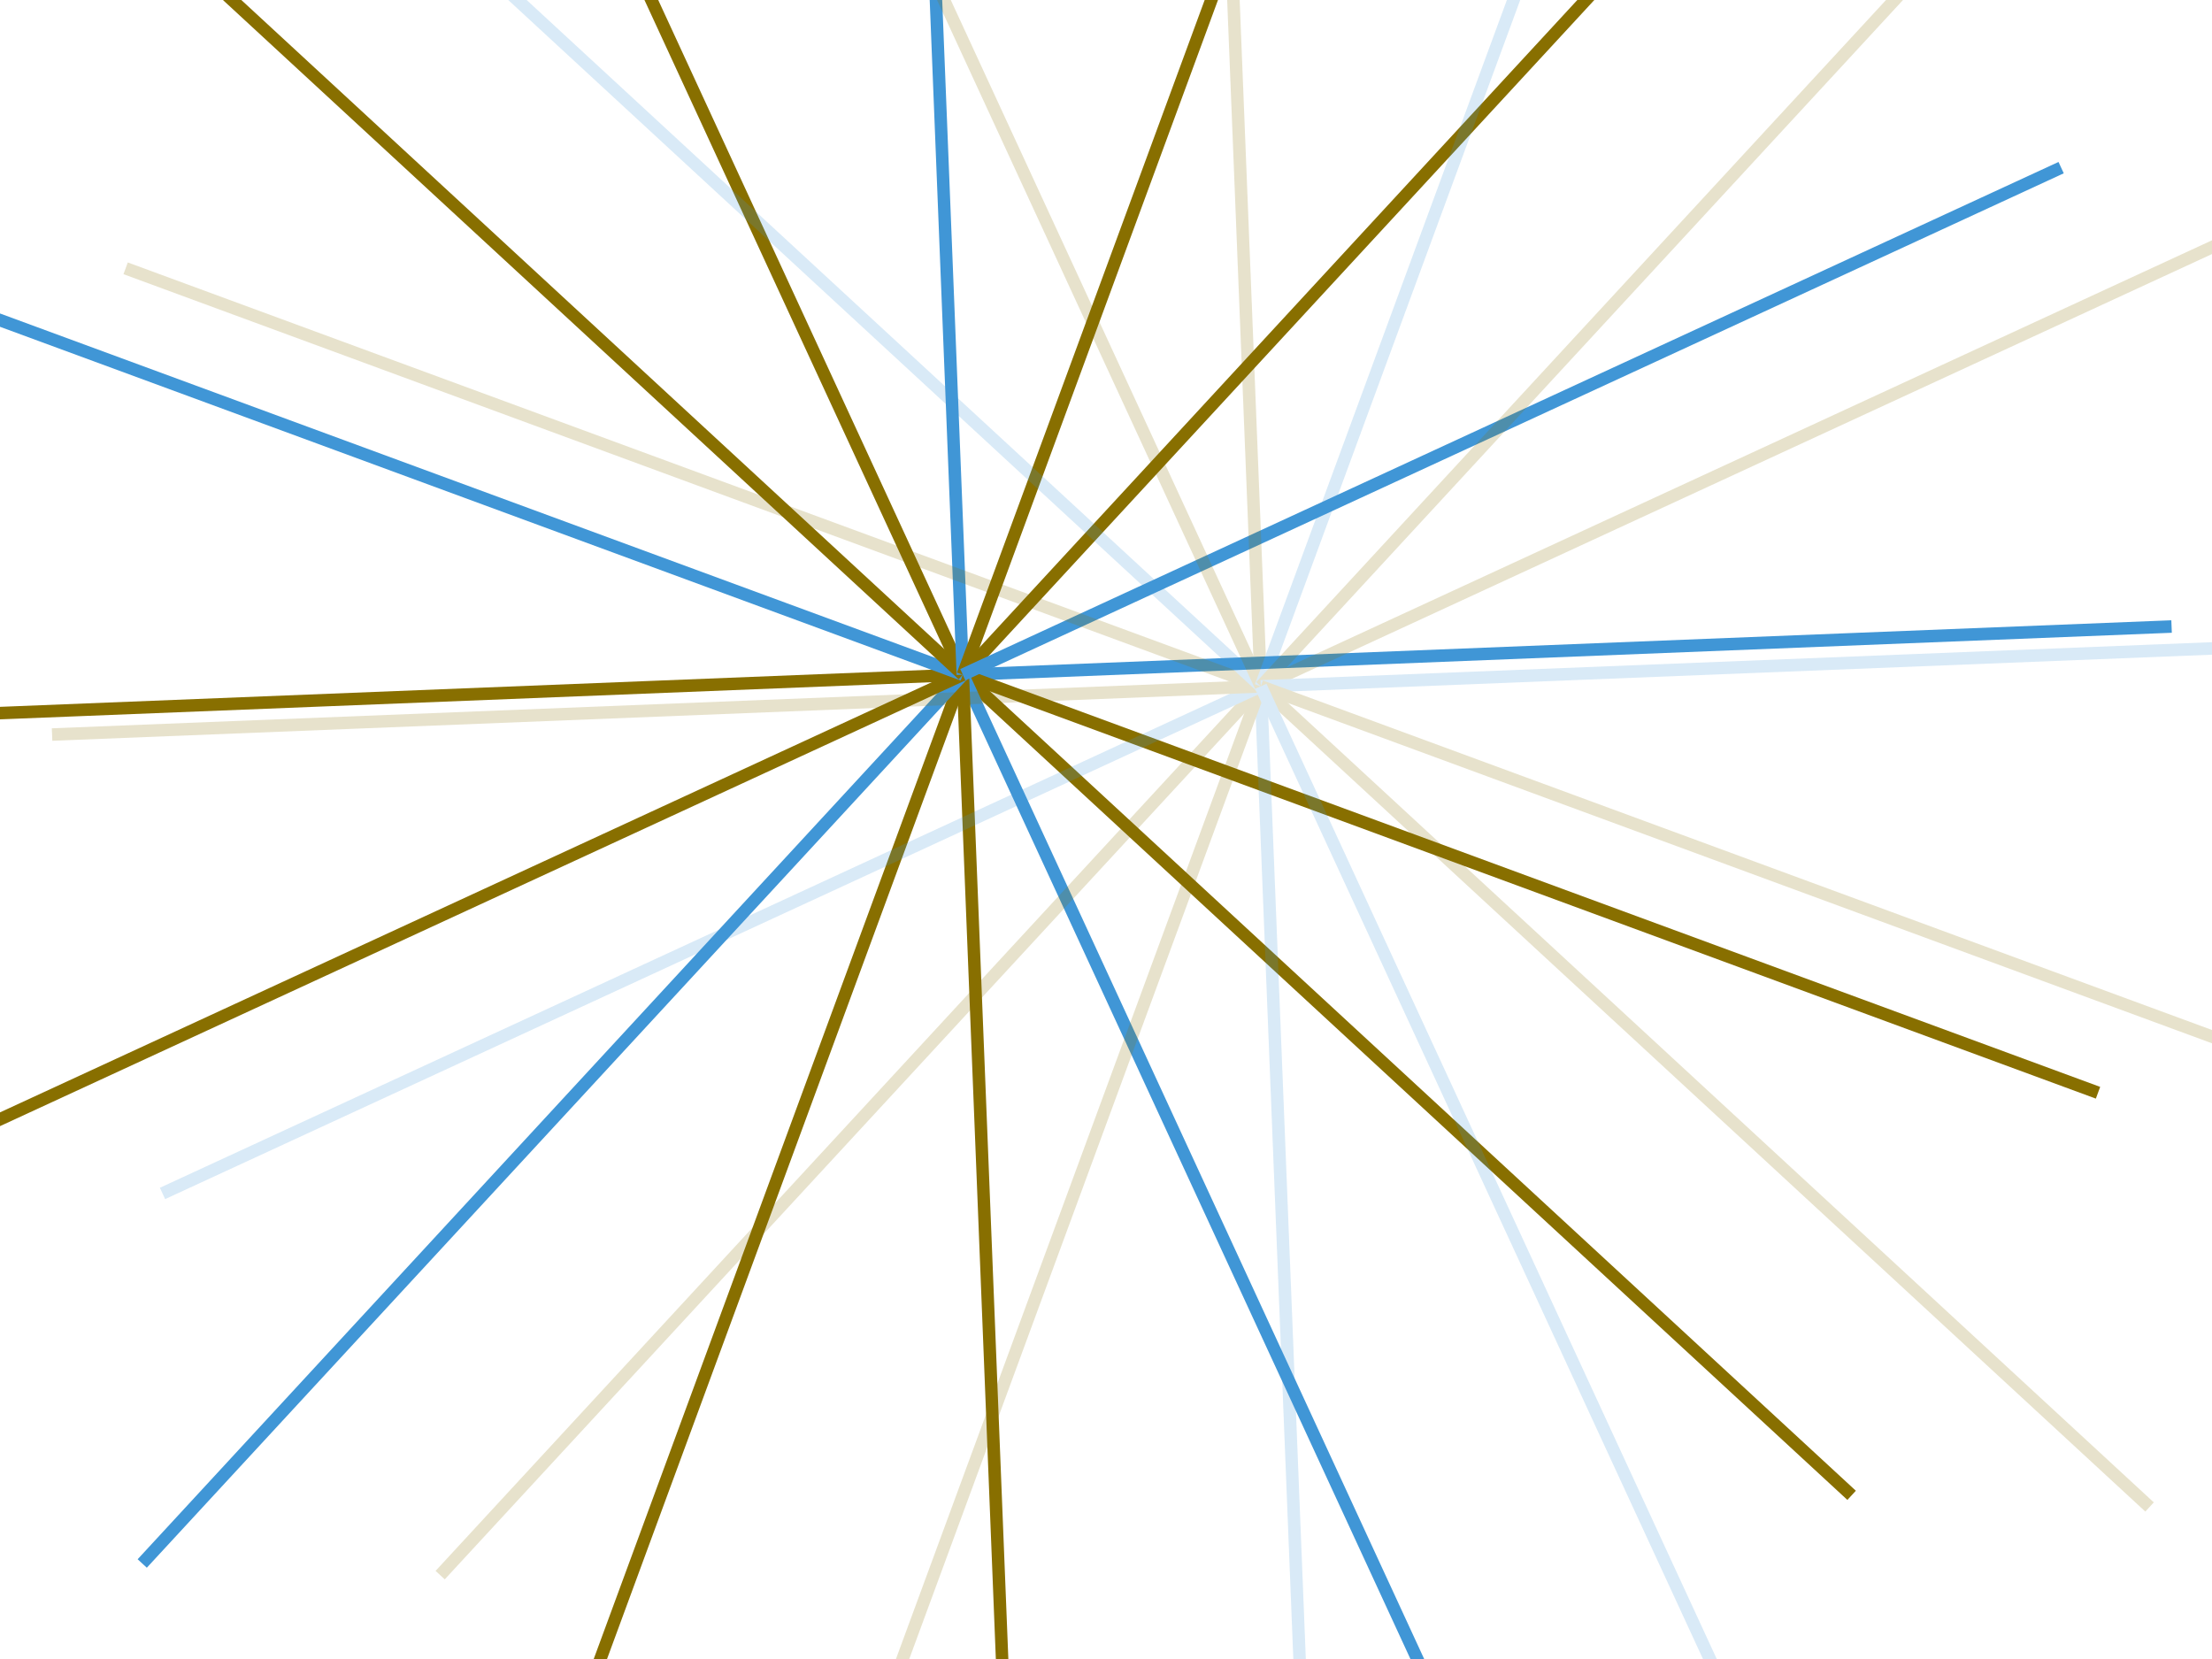
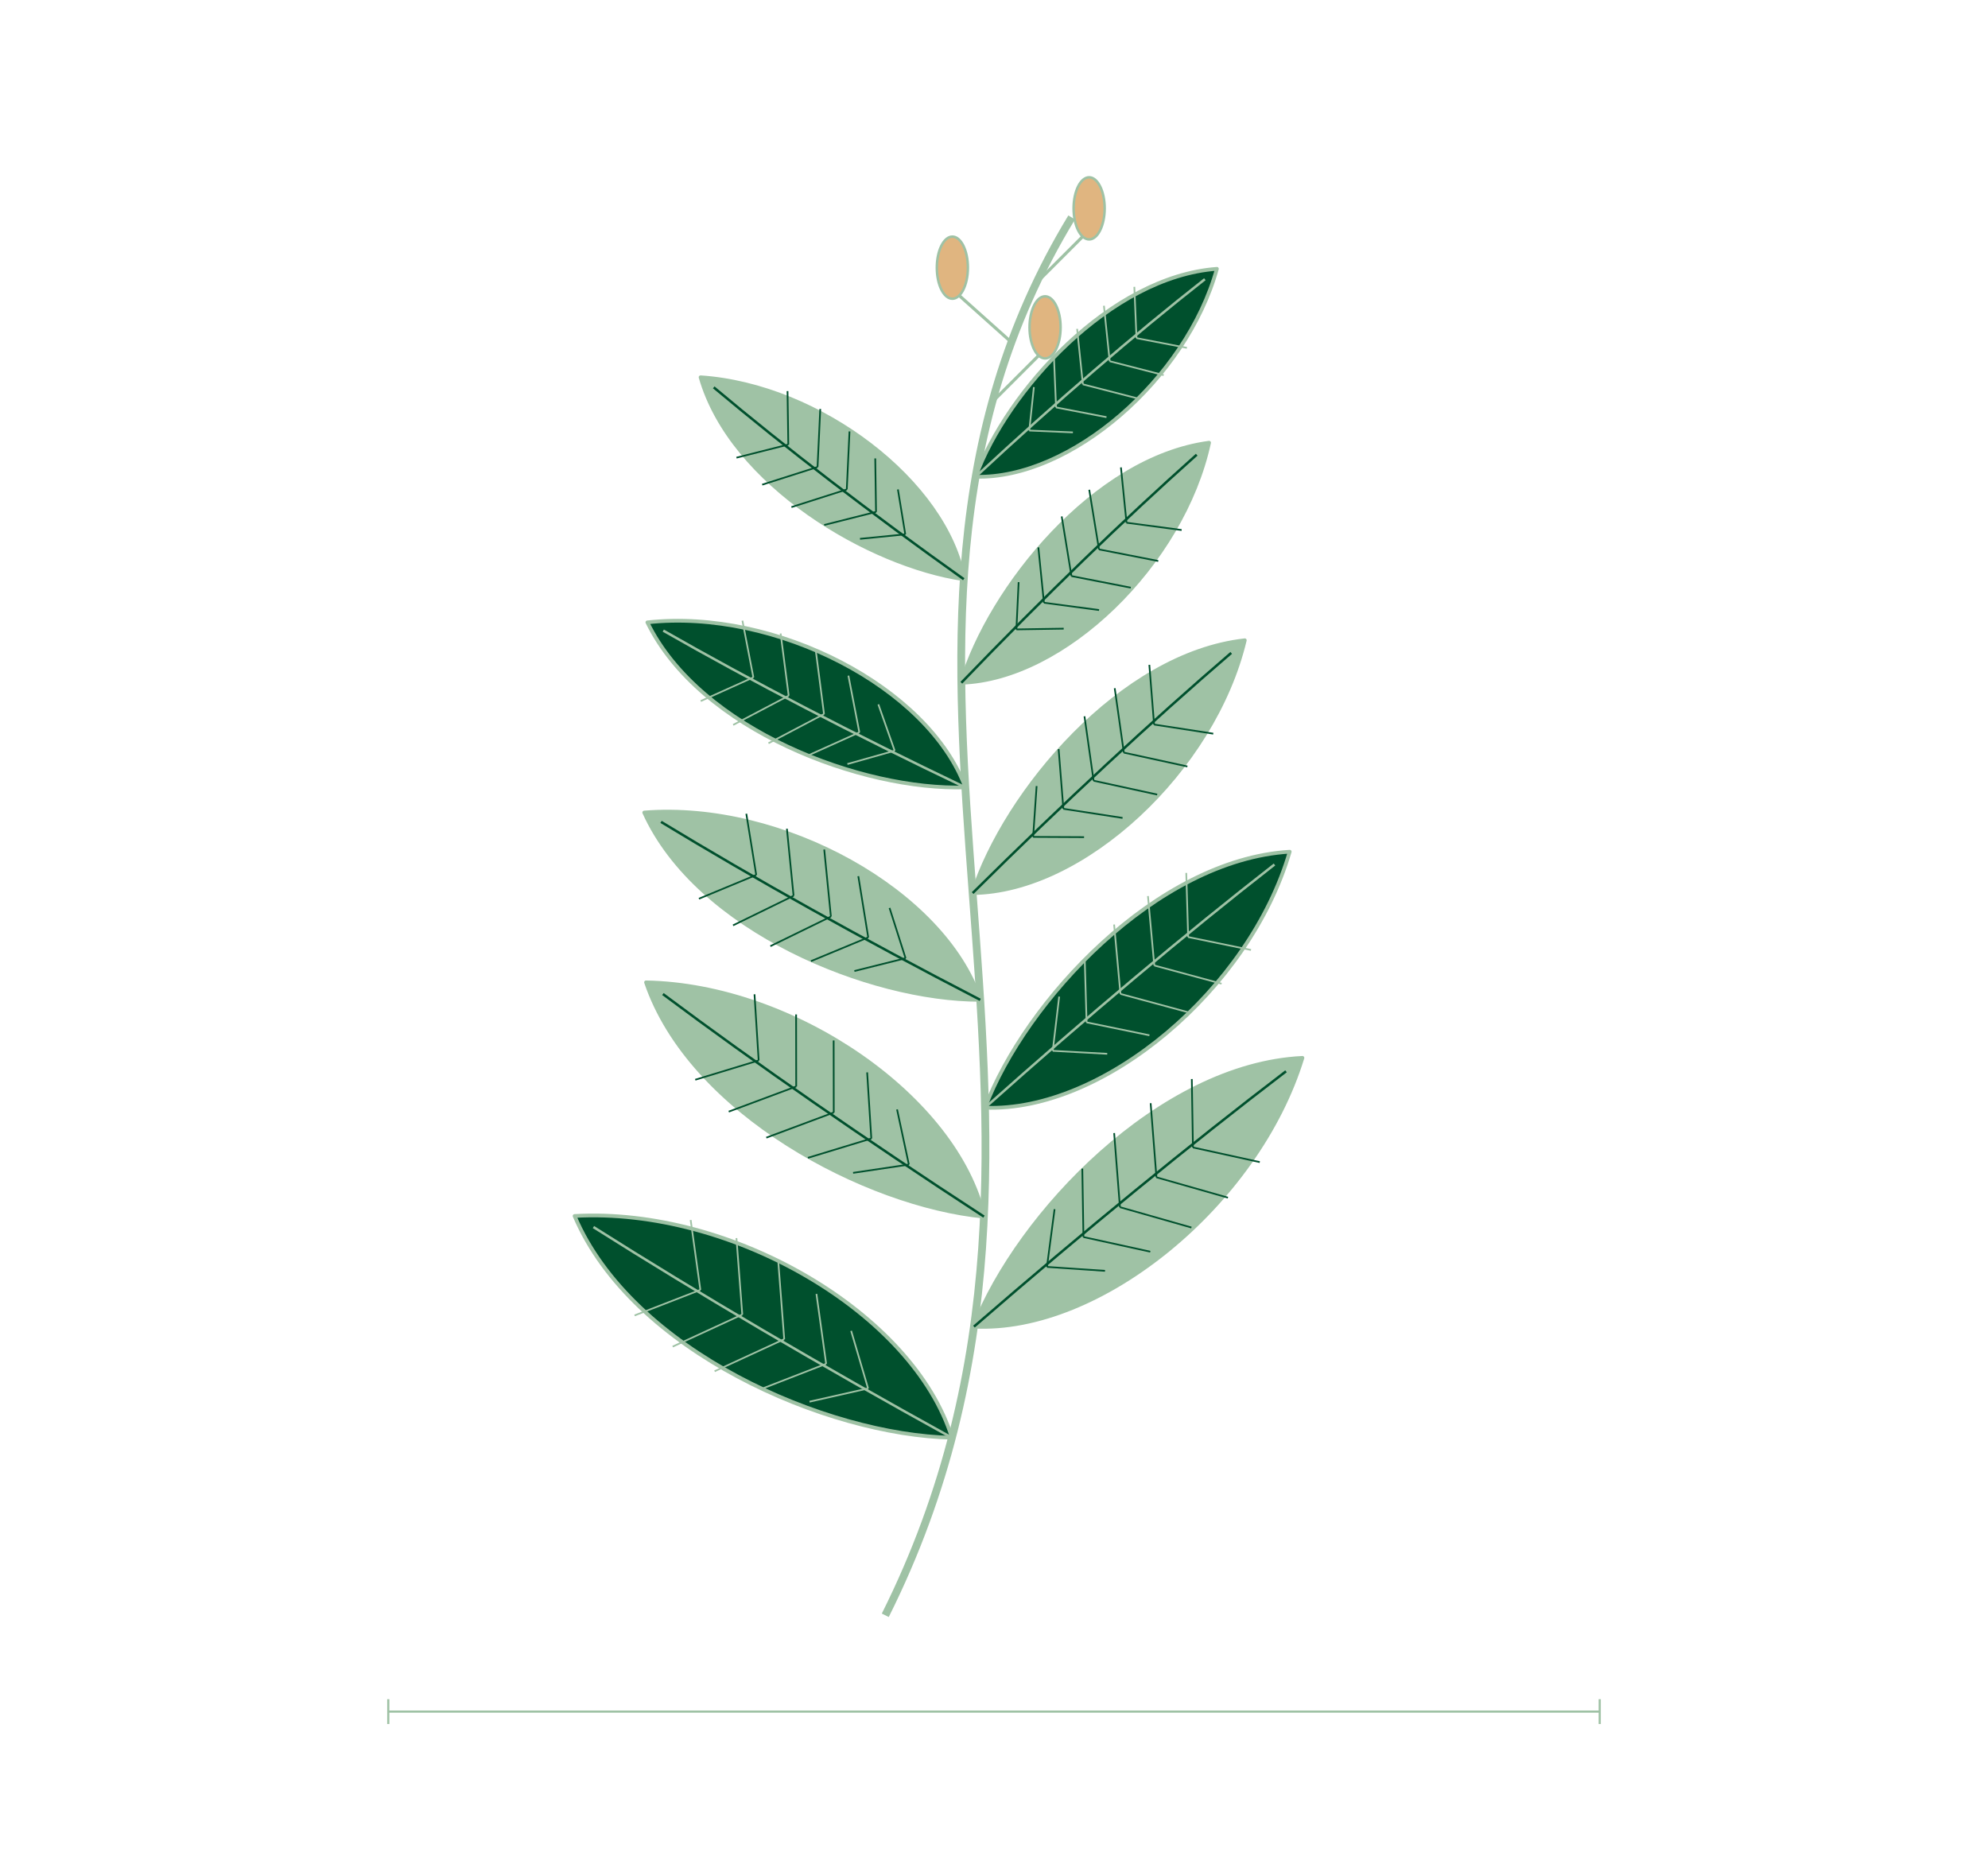
- <svg xmlns="http://www.w3.org/2000/svg" viewBox="0 0 640 480" width="640" height="480" role="img" aria-label="Procedural geometric artwork">
-   <defs>
-     <clipPath id="art-clip">
-       <rect width="640" height="480" />
-     </clipPath>
-   </defs>
-   <g clip-path="url(#art-clip)">
-     <g transform="rotate(-2.283 320 240)">
-       <line x1="280.4" y1="193.6" x2="630.4" y2="193.6" stroke="#4096d6" stroke-width="3.615" />
-       <line x1="280.4" y1="193.6" x2="603.758" y2="327.539" stroke="#886f00" stroke-width="3.615" />
-       <line x1="280.4" y1="193.6" x2="527.887" y2="441.087" stroke="#886f00" stroke-width="3.615" />
-       <line x1="280.4" y1="193.6" x2="414.339" y2="516.958" stroke="#4096d6" stroke-width="3.615" />
-       <line x1="280.4" y1="193.6" x2="280.4" y2="543.6" stroke="#886f00" stroke-width="3.615" />
-       <line x1="280.4" y1="193.6" x2="146.461" y2="516.958" stroke="#886f00" stroke-width="3.615" />
-       <line x1="280.4" y1="193.6" x2="32.913" y2="441.087" stroke="#4096d6" stroke-width="3.615" />
-       <line x1="280.4" y1="193.6" x2="-42.958" y2="327.539" stroke="#886f00" stroke-width="3.615" />
-       <line x1="280.4" y1="193.6" x2="-69.6" y2="193.6" stroke="#886f00" stroke-width="3.615" />
-       <line x1="280.4" y1="193.6" x2="-42.958" y2="59.661" stroke="#4096d6" stroke-width="3.615" />
-       <line x1="280.4" y1="193.6" x2="32.913" y2="-53.887" stroke="#886f00" stroke-width="3.615" />
-       <line x1="280.4" y1="193.6" x2="146.461" y2="-129.758" stroke="#886f00" stroke-width="3.615" />
-       <line x1="280.4" y1="193.6" x2="280.4" y2="-156.4" stroke="#4096d6" stroke-width="3.615" />
-       <line x1="280.4" y1="193.6" x2="414.339" y2="-129.758" stroke="#886f00" stroke-width="3.615" />
-       <line x1="280.4" y1="193.6" x2="527.887" y2="-53.887" stroke="#886f00" stroke-width="3.615" />
-       <line x1="280.4" y1="193.6" x2="603.758" y2="59.661" stroke="#4096d6" stroke-width="3.615" />
-       <g transform="rotate(90 320 240)" opacity="0.2">
-         <line x1="280.4" y1="193.6" x2="630.4" y2="193.6" stroke="#4096d6" stroke-width="3.615" />
-         <line x1="280.4" y1="193.6" x2="603.758" y2="327.539" stroke="#886f00" stroke-width="3.615" />
-         <line x1="280.4" y1="193.6" x2="527.887" y2="441.087" stroke="#886f00" stroke-width="3.615" />
-         <line x1="280.4" y1="193.6" x2="414.339" y2="516.958" stroke="#4096d6" stroke-width="3.615" />
-         <line x1="280.4" y1="193.6" x2="280.4" y2="543.6" stroke="#886f00" stroke-width="3.615" />
-         <line x1="280.4" y1="193.6" x2="146.461" y2="516.958" stroke="#886f00" stroke-width="3.615" />
-         <line x1="280.4" y1="193.6" x2="32.913" y2="441.087" stroke="#4096d6" stroke-width="3.615" />
-         <line x1="280.4" y1="193.6" x2="-42.958" y2="327.539" stroke="#886f00" stroke-width="3.615" />
-         <line x1="280.4" y1="193.6" x2="-69.6" y2="193.6" stroke="#886f00" stroke-width="3.615" />
-         <line x1="280.4" y1="193.6" x2="-42.958" y2="59.661" stroke="#4096d6" stroke-width="3.615" />
-         <line x1="280.4" y1="193.6" x2="32.913" y2="-53.887" stroke="#886f00" stroke-width="3.615" />
-         <line x1="280.4" y1="193.6" x2="146.461" y2="-129.758" stroke="#886f00" stroke-width="3.615" />
-         <line x1="280.4" y1="193.6" x2="280.4" y2="-156.4" stroke="#4096d6" stroke-width="3.615" />
-         <line x1="280.4" y1="193.6" x2="414.339" y2="-129.758" stroke="#886f00" stroke-width="3.615" />
-         <line x1="280.4" y1="193.6" x2="527.887" y2="-53.887" stroke="#886f00" stroke-width="3.615" />
-         <line x1="280.4" y1="193.6" x2="603.758" y2="59.661" stroke="#4096d6" stroke-width="3.615" />
-       </g>
-     </g>
-   </g>
+ <svg xmlns="http://www.w3.org/2000/svg" width="640" height="600" viewBox="0 0 640 600" role="img" aria-label="Coherent procedural artwork">
+   <defs />
+   <path d="M285 520C365 360 260 210 345 70" fill="none" stroke="#9fc2a5" stroke-width="2.5" stroke-linejoin="round" />
+   <path d="M306.456 462.832C294.006 422.831 235.694 388.568 184.973 391.449C203.497 435.019 266.092 461.994 306.456 462.832Z" fill="#00502d" stroke="#9fc2a5" stroke-width="1.2" stroke-linejoin="round" />
+   <path d="M306.456 462.832Q242.272 427.437 191.047 395.019" fill="none" stroke="#9fc2a5" stroke-width="0.8" stroke-linejoin="round" />
+   <path d="M279.46 446.969L274.01 428.43M279.46 446.969L260.612 451.232" fill="none" stroke="#9fc2a5" stroke-width="0.55" stroke-linejoin="round" />
+   <path d="M265.962 439.038L262.839 416.539M265.962 439.038L244.788 447.26" fill="none" stroke="#9fc2a5" stroke-width="0.55" stroke-linejoin="round" />
+   <path d="M252.464 431.106L250.579 406.501M252.464 431.106L230.052 441.435" fill="none" stroke="#9fc2a5" stroke-width="0.55" stroke-linejoin="round" />
+   <path d="M238.965 423.175L237.081 398.57M238.965 423.175L216.554 433.504" fill="none" stroke="#9fc2a5" stroke-width="0.55" stroke-linejoin="round" />
+   <path d="M225.467 415.244L222.345 392.745M225.467 415.244L204.293 423.466" fill="none" stroke="#9fc2a5" stroke-width="0.55" stroke-linejoin="round" />
+   <path d="M313.543 427.072C354.113 429.188 404.875 387.656 419.296 340.548C373.438 342.759 327.868 390.636 313.543 427.072Z" fill="#9fc2a5" stroke="#9fc2a5" stroke-width="1.2" stroke-linejoin="round" />
+   <path d="M313.543 427.072Q367.268 380.532 414.009 344.874" fill="none" stroke="#00502d" stroke-width="0.8" stroke-linejoin="round" />
+   <path d="M337.043 407.845L355.739 409.117M337.043 407.845L339.499 389.268" fill="none" stroke="#00502d" stroke-width="0.55" stroke-linejoin="round" />
+   <path d="M348.794 398.231L370.309 402.95M348.794 398.231L348.429 376.207" fill="none" stroke="#00502d" stroke-width="0.55" stroke-linejoin="round" />
+   <path d="M360.544 388.617L383.56 395.17M360.544 388.617L358.679 364.759" fill="none" stroke="#00502d" stroke-width="0.55" stroke-linejoin="round" />
+   <path d="M372.295 379.003L395.311 385.556M372.295 379.003L370.429 355.146" fill="none" stroke="#00502d" stroke-width="0.55" stroke-linejoin="round" />
+   <path d="M384.045 369.39L405.561 374.109M384.045 369.39L383.68 347.366" fill="none" stroke="#00502d" stroke-width="0.55" stroke-linejoin="round" />
+   <path d="M316.765 391.66C307.915 353.309 255.696 317.108 207.975 316.24C222.265 358.362 279.009 388.035 316.765 391.66Z" fill="#9fc2a5" stroke="#9fc2a5" stroke-width="1.2" stroke-linejoin="round" />
+   <path d="M316.765 391.66Q259.055 354.085 213.415 320.011" fill="none" stroke="#00502d" stroke-width="0.8" stroke-linejoin="round" />
+   <path d="M292.59 374.9L288.789 357.148M292.59 374.9L274.633 377.567" fill="none" stroke="#00502d" stroke-width="0.55" stroke-linejoin="round" />
+   <path d="M280.502 366.52L279.159 345.223M280.502 366.52L260.087 372.733" fill="none" stroke="#00502d" stroke-width="0.55" stroke-linejoin="round" />
+   <path d="M268.414 358.14L268.379 334.956M268.414 358.14L246.691 366.24" fill="none" stroke="#00502d" stroke-width="0.55" stroke-linejoin="round" />
+   <path d="M256.326 349.76L256.291 326.576M256.326 349.76L234.604 357.86" fill="none" stroke="#00502d" stroke-width="0.55" stroke-linejoin="round" />
+   <path d="M244.239 341.38L242.896 320.083M244.239 341.38L223.824 347.594" fill="none" stroke="#00502d" stroke-width="0.55" stroke-linejoin="round" />
+   <path d="M317.111 356.593C355.173 358.08 402.255 318.523 415.199 274.183C372.233 276.816 330.096 322.258 317.111 356.593Z" fill="#00502d" stroke="#9fc2a5" stroke-width="1.2" stroke-linejoin="round" />
+   <path d="M317.111 356.593Q366.83 312.208 410.295 278.303" fill="none" stroke="#9fc2a5" stroke-width="0.8" stroke-linejoin="round" />
+   <path d="M338.909 338.28L356.451 339.244M338.909 338.28L340.983 320.833" fill="none" stroke="#9fc2a5" stroke-width="0.55" stroke-linejoin="round" />
+   <path d="M349.807 329.123L370.036 333.284M349.807 329.123L349.196 308.48" fill="none" stroke="#9fc2a5" stroke-width="0.55" stroke-linejoin="round" />
+   <path d="M360.706 319.966L382.364 325.829M360.706 319.966L358.665 297.622" fill="none" stroke="#9fc2a5" stroke-width="0.55" stroke-linejoin="round" />
+   <path d="M371.604 310.81L393.262 316.672M371.604 310.81L369.564 288.465" fill="none" stroke="#9fc2a5" stroke-width="0.55" stroke-linejoin="round" />
+   <path d="M382.503 301.653L402.732 305.814M382.503 301.653L381.892 281.01" fill="none" stroke="#9fc2a5" stroke-width="0.55" stroke-linejoin="round" />
+   <path d="M315.569 321.873C303.832 286.971 251.908 258.025 207.395 261.568C224.541 299.485 280.082 321.941 315.569 321.873Z" fill="#9fc2a5" stroke="#9fc2a5" stroke-width="1.2" stroke-linejoin="round" />
+   <path d="M315.569 321.873Q258.344 292.261 212.804 264.583" fill="none" stroke="#00502d" stroke-width="0.8" stroke-linejoin="round" />
+   <path d="M291.53 308.472L286.372 292.29M291.53 308.472L275.053 312.593" fill="none" stroke="#00502d" stroke-width="0.55" stroke-linejoin="round" />
+   <path d="M279.511 301.771L276.318 282.063M279.511 301.771L261.068 309.418" fill="none" stroke="#00502d" stroke-width="0.55" stroke-linejoin="round" />
+   <path d="M267.491 295.071L265.345 273.487M267.491 295.071L248.003 304.594" fill="none" stroke="#00502d" stroke-width="0.55" stroke-linejoin="round" />
+   <path d="M255.472 288.37L253.326 266.786M255.472 288.37L235.984 297.893" fill="none" stroke="#00502d" stroke-width="0.55" stroke-linejoin="round" />
+   <path d="M243.453 281.669L240.261 261.961M243.453 281.669L225.01 289.316" fill="none" stroke="#00502d" stroke-width="0.55" stroke-linejoin="round" />
+   <path d="M313.125 287.5C348.678 287.118 390.734 248.053 400.742 206.114C360.808 210.565 323.635 254.887 313.125 287.5Z" fill="#9fc2a5" stroke="#9fc2a5" stroke-width="1.2" stroke-linejoin="round" />
+   <path d="M313.125 287.5Q357.325 243.714 396.361 210.183" fill="none" stroke="#00502d" stroke-width="0.8" stroke-linejoin="round" />
+   <path d="M332.595 269.414L348.995 269.498M332.595 269.414L333.719 253.053" fill="none" stroke="#00502d" stroke-width="0.55" stroke-linejoin="round" />
+   <path d="M342.331 260.371L361.383 263.311M342.331 260.371L340.802 241.154" fill="none" stroke="#00502d" stroke-width="0.55" stroke-linejoin="round" />
+   <path d="M352.066 251.328L372.529 255.787M352.066 251.328L349.126 230.592" fill="none" stroke="#00502d" stroke-width="0.55" stroke-linejoin="round" />
+   <path d="M361.801 242.285L382.265 246.745M361.801 242.285L358.861 221.549" fill="none" stroke="#00502d" stroke-width="0.55" stroke-linejoin="round" />
+   <path d="M371.536 233.243L390.588 236.182M371.536 233.243L370.007 214.026" fill="none" stroke="#00502d" stroke-width="0.55" stroke-linejoin="round" />
+   <path d="M310.768 253.473C298.873 221.315 249.742 195.818 208.41 200.353C225.423 235.167 277.742 254.523 310.768 253.473Z" fill="#00502d" stroke="#9fc2a5" stroke-width="1.2" stroke-linejoin="round" />
+   <path d="M310.768 253.473Q256.621 227.626 213.528 203.009" fill="none" stroke="#9fc2a5" stroke-width="0.8" stroke-linejoin="round" />
+   <path d="M288.022 241.669L282.771 226.751M288.022 241.669L272.801 245.963" fill="none" stroke="#9fc2a5" stroke-width="0.55" stroke-linejoin="round" />
+   <path d="M276.649 235.767L273.129 217.512M276.649 235.767L259.696 243.397" fill="none" stroke="#9fc2a5" stroke-width="0.55" stroke-linejoin="round" />
+   <path d="M265.276 229.864L262.678 209.835M265.276 229.864L247.402 239.269" fill="none" stroke="#9fc2a5" stroke-width="0.55" stroke-linejoin="round" />
+   <path d="M253.903 223.962L251.305 203.933M253.903 223.962L236.029 233.367" fill="none" stroke="#9fc2a5" stroke-width="0.55" stroke-linejoin="round" />
+   <path d="M242.53 218.06L239.01 199.806M242.53 218.06L225.577 225.69" fill="none" stroke="#9fc2a5" stroke-width="0.55" stroke-linejoin="round" />
+   <path d="M309.485 219.793C342.488 218.744 380.773 181.65 389.245 142.515C352.254 147.428 318.606 189.307 309.485 219.793Z" fill="#9fc2a5" stroke="#9fc2a5" stroke-width="1.2" stroke-linejoin="round" />
+   <path d="M309.485 219.793Q349.569 178.172 385.257 146.379" fill="none" stroke="#00502d" stroke-width="0.8" stroke-linejoin="round" />
+   <path d="M327.21 202.62L342.438 202.378M327.21 202.62L327.933 187.407" fill="none" stroke="#00502d" stroke-width="0.55" stroke-linejoin="round" />
+   <path d="M336.072 194.034L353.819 196.391M336.072 194.034L334.277 176.221" fill="none" stroke="#00502d" stroke-width="0.55" stroke-linejoin="round" />
+   <path d="M344.934 185.447L364.021 189.187M344.934 185.447L341.799 166.251" fill="none" stroke="#00502d" stroke-width="0.55" stroke-linejoin="round" />
+   <path d="M353.796 176.861L372.884 180.601M353.796 176.861L350.661 157.665" fill="none" stroke="#00502d" stroke-width="0.55" stroke-linejoin="round" />
+   <path d="M362.659 168.274L380.406 170.631M362.659 168.274L360.864 150.461" fill="none" stroke="#00502d" stroke-width="0.55" stroke-linejoin="round" />
+   <path d="M310.265 186.46C304.626 155.212 263.956 124.009 225.537 121.452C235.412 155.95 279.981 182.07 310.265 186.46Z" fill="#9fc2a5" stroke="#9fc2a5" stroke-width="1.2" stroke-linejoin="round" />
+   <path d="M310.265 186.46Q264.989 154.242 229.773 124.702" fill="none" stroke="#00502d" stroke-width="0.8" stroke-linejoin="round" />
+   <path d="M291.436 172.013L289.064 157.561M291.436 172.013L276.863 173.464" fill="none" stroke="#00502d" stroke-width="0.55" stroke-linejoin="round" />
+   <path d="M282.022 164.79L281.769 147.577M282.022 164.79L265.33 169.003" fill="none" stroke="#00502d" stroke-width="0.55" stroke-linejoin="round" />
+   <path d="M272.608 157.567L273.482 138.884M272.608 157.567L254.788 163.249" fill="none" stroke="#00502d" stroke-width="0.55" stroke-linejoin="round" />
+   <path d="M263.193 150.344L264.068 131.661M263.193 150.344L245.374 156.026" fill="none" stroke="#00502d" stroke-width="0.55" stroke-linejoin="round" />
+   <path d="M253.779 143.121L253.526 125.907M253.779 143.121L237.087 147.333" fill="none" stroke="#00502d" stroke-width="0.55" stroke-linejoin="round" />
+   <path d="M314.094 153.472C344.567 154.281 381.848 122.154 391.762 86.541C357.406 89.079 324.14 125.866 314.094 153.472Z" fill="#00502d" stroke="#9fc2a5" stroke-width="1.2" stroke-linejoin="round" />
+   <path d="M314.094 153.472Q353.176 117.153 387.879 89.887" fill="none" stroke="#9fc2a5" stroke-width="0.8" stroke-linejoin="round" />
+   <path d="M331.353 138.599L345.402 139.195M331.353 138.599L332.839 124.617" fill="none" stroke="#9fc2a5" stroke-width="0.55" stroke-linejoin="round" />
+   <path d="M339.983 131.162L356.213 134.289M339.983 131.162L339.287 114.648" fill="none" stroke="#9fc2a5" stroke-width="0.55" stroke-linejoin="round" />
+   <path d="M348.613 123.725L366.004 128.199M348.613 123.725L346.756 105.865" fill="none" stroke="#9fc2a5" stroke-width="0.55" stroke-linejoin="round" />
+   <path d="M357.243 116.288L374.633 120.762M357.243 116.288L355.386 98.428" fill="none" stroke="#9fc2a5" stroke-width="0.55" stroke-linejoin="round" />
+   <path d="M365.873 108.851L382.103 111.979M365.873 108.851L365.177 92.338" fill="none" stroke="#9fc2a5" stroke-width="0.55" stroke-linejoin="round" />
+   <path d="M319.443 129.388L336.443 112.388" fill="none" stroke="#9fc2a5" stroke-width="1" />
+   <ellipse cx="336.443" cy="105.388" rx="5" ry="10" fill="#e0b580" stroke="#9fc2a5" stroke-width="0.8" />
+   <path d="M325.598 110.171L306.598 93.171" fill="none" stroke="#9fc2a5" stroke-width="1" />
+   <ellipse cx="306.598" cy="86.171" rx="5" ry="10" fill="#e0b580" stroke="#9fc2a5" stroke-width="0.8" />
+   <path d="M333.628 91.075L350.628 74.075" fill="none" stroke="#9fc2a5" stroke-width="1" />
+   <ellipse cx="350.628" cy="67.075" rx="5" ry="10" fill="#e0b580" stroke="#9fc2a5" stroke-width="0.8" />
+   <path d="M125 551L515 551" fill="none" stroke="#9fc2a5" stroke-width="0.7" />
+   <path d="M125 547L125 555" fill="none" stroke="#9fc2a5" stroke-width="0.7" />
+   <path d="M515 547L515 555" fill="none" stroke="#9fc2a5" stroke-width="0.7" />
</svg>
